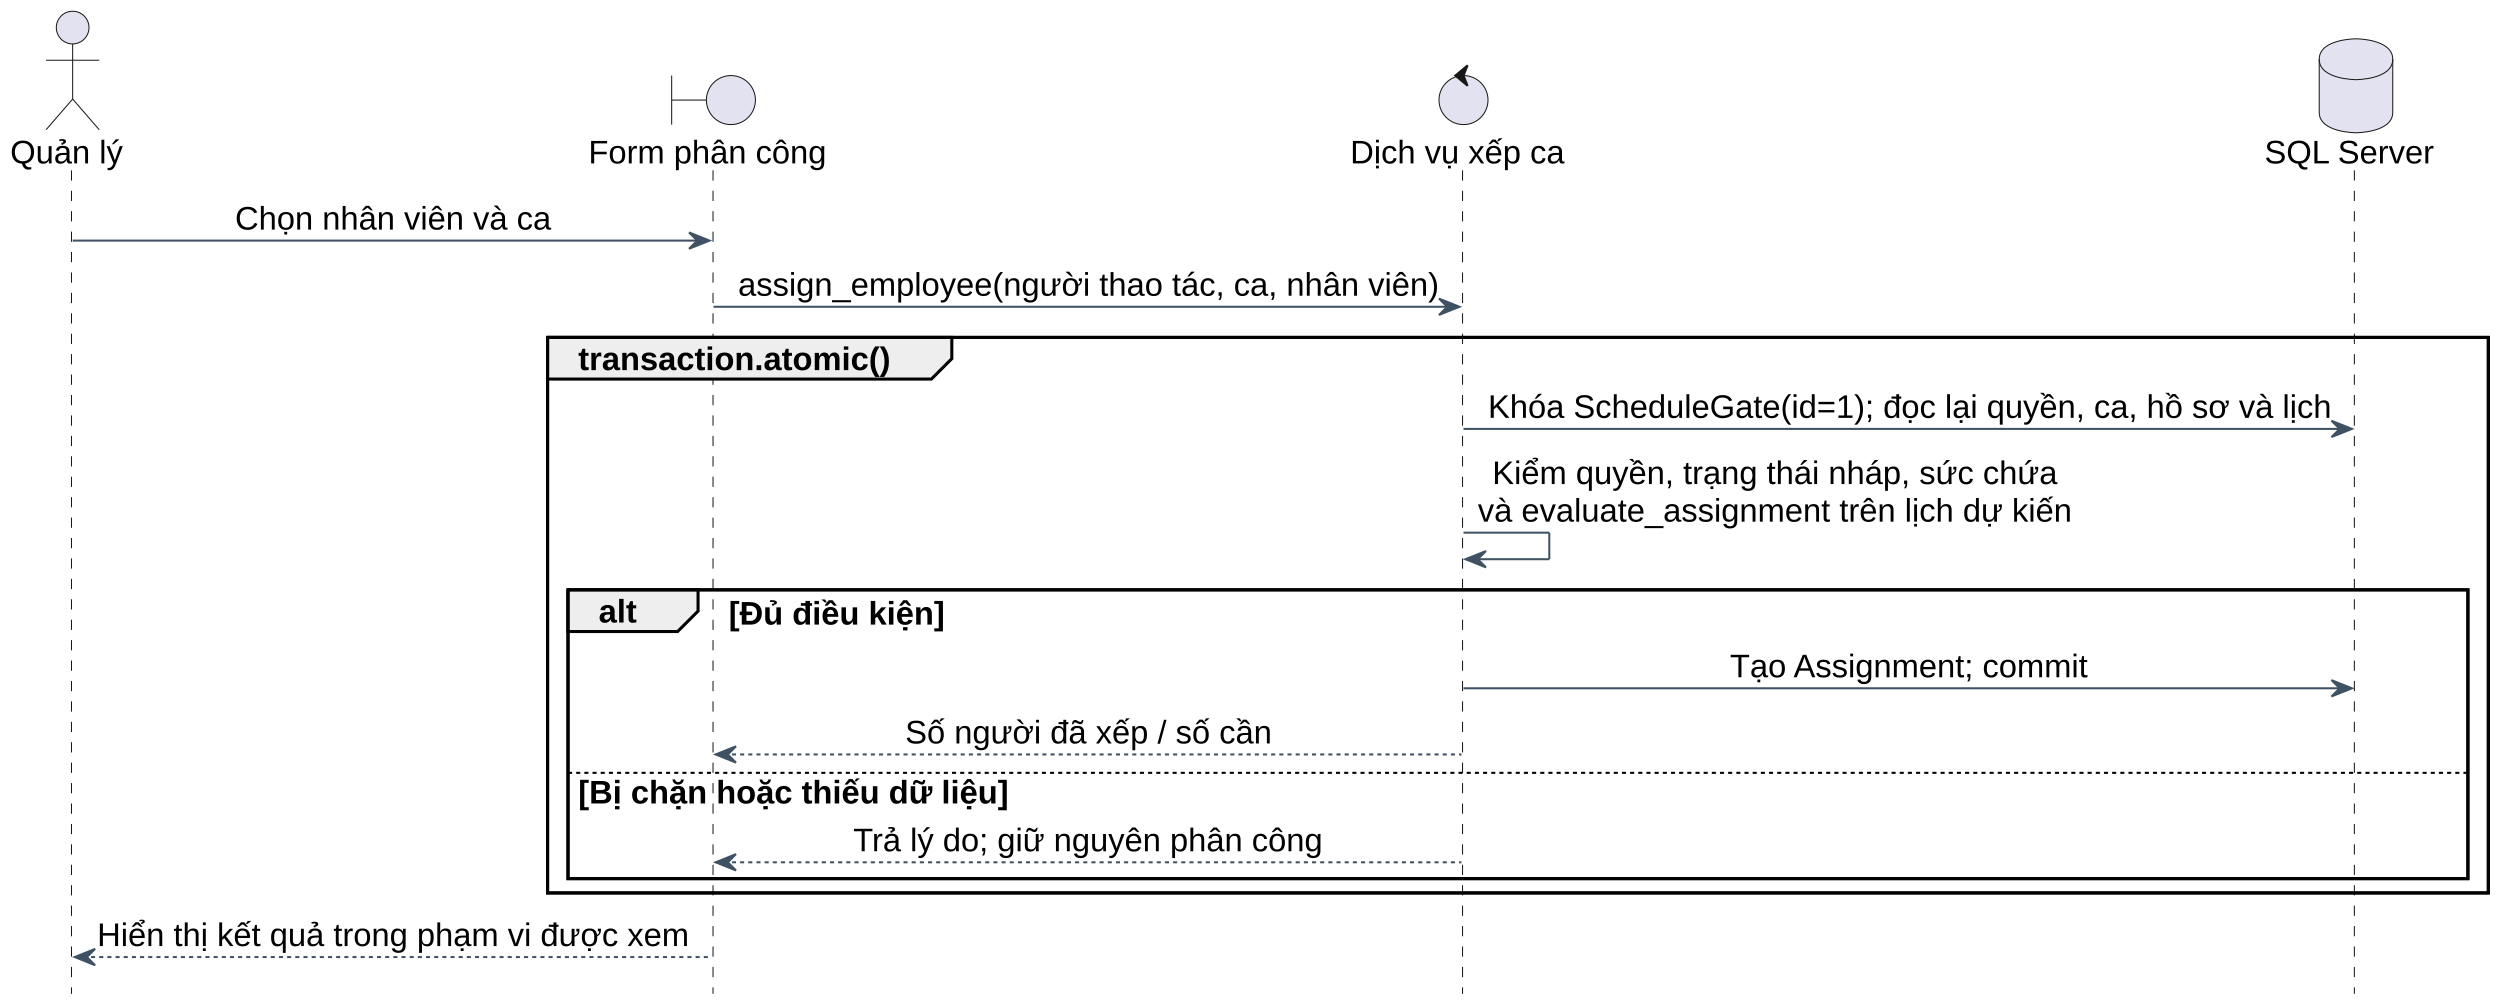
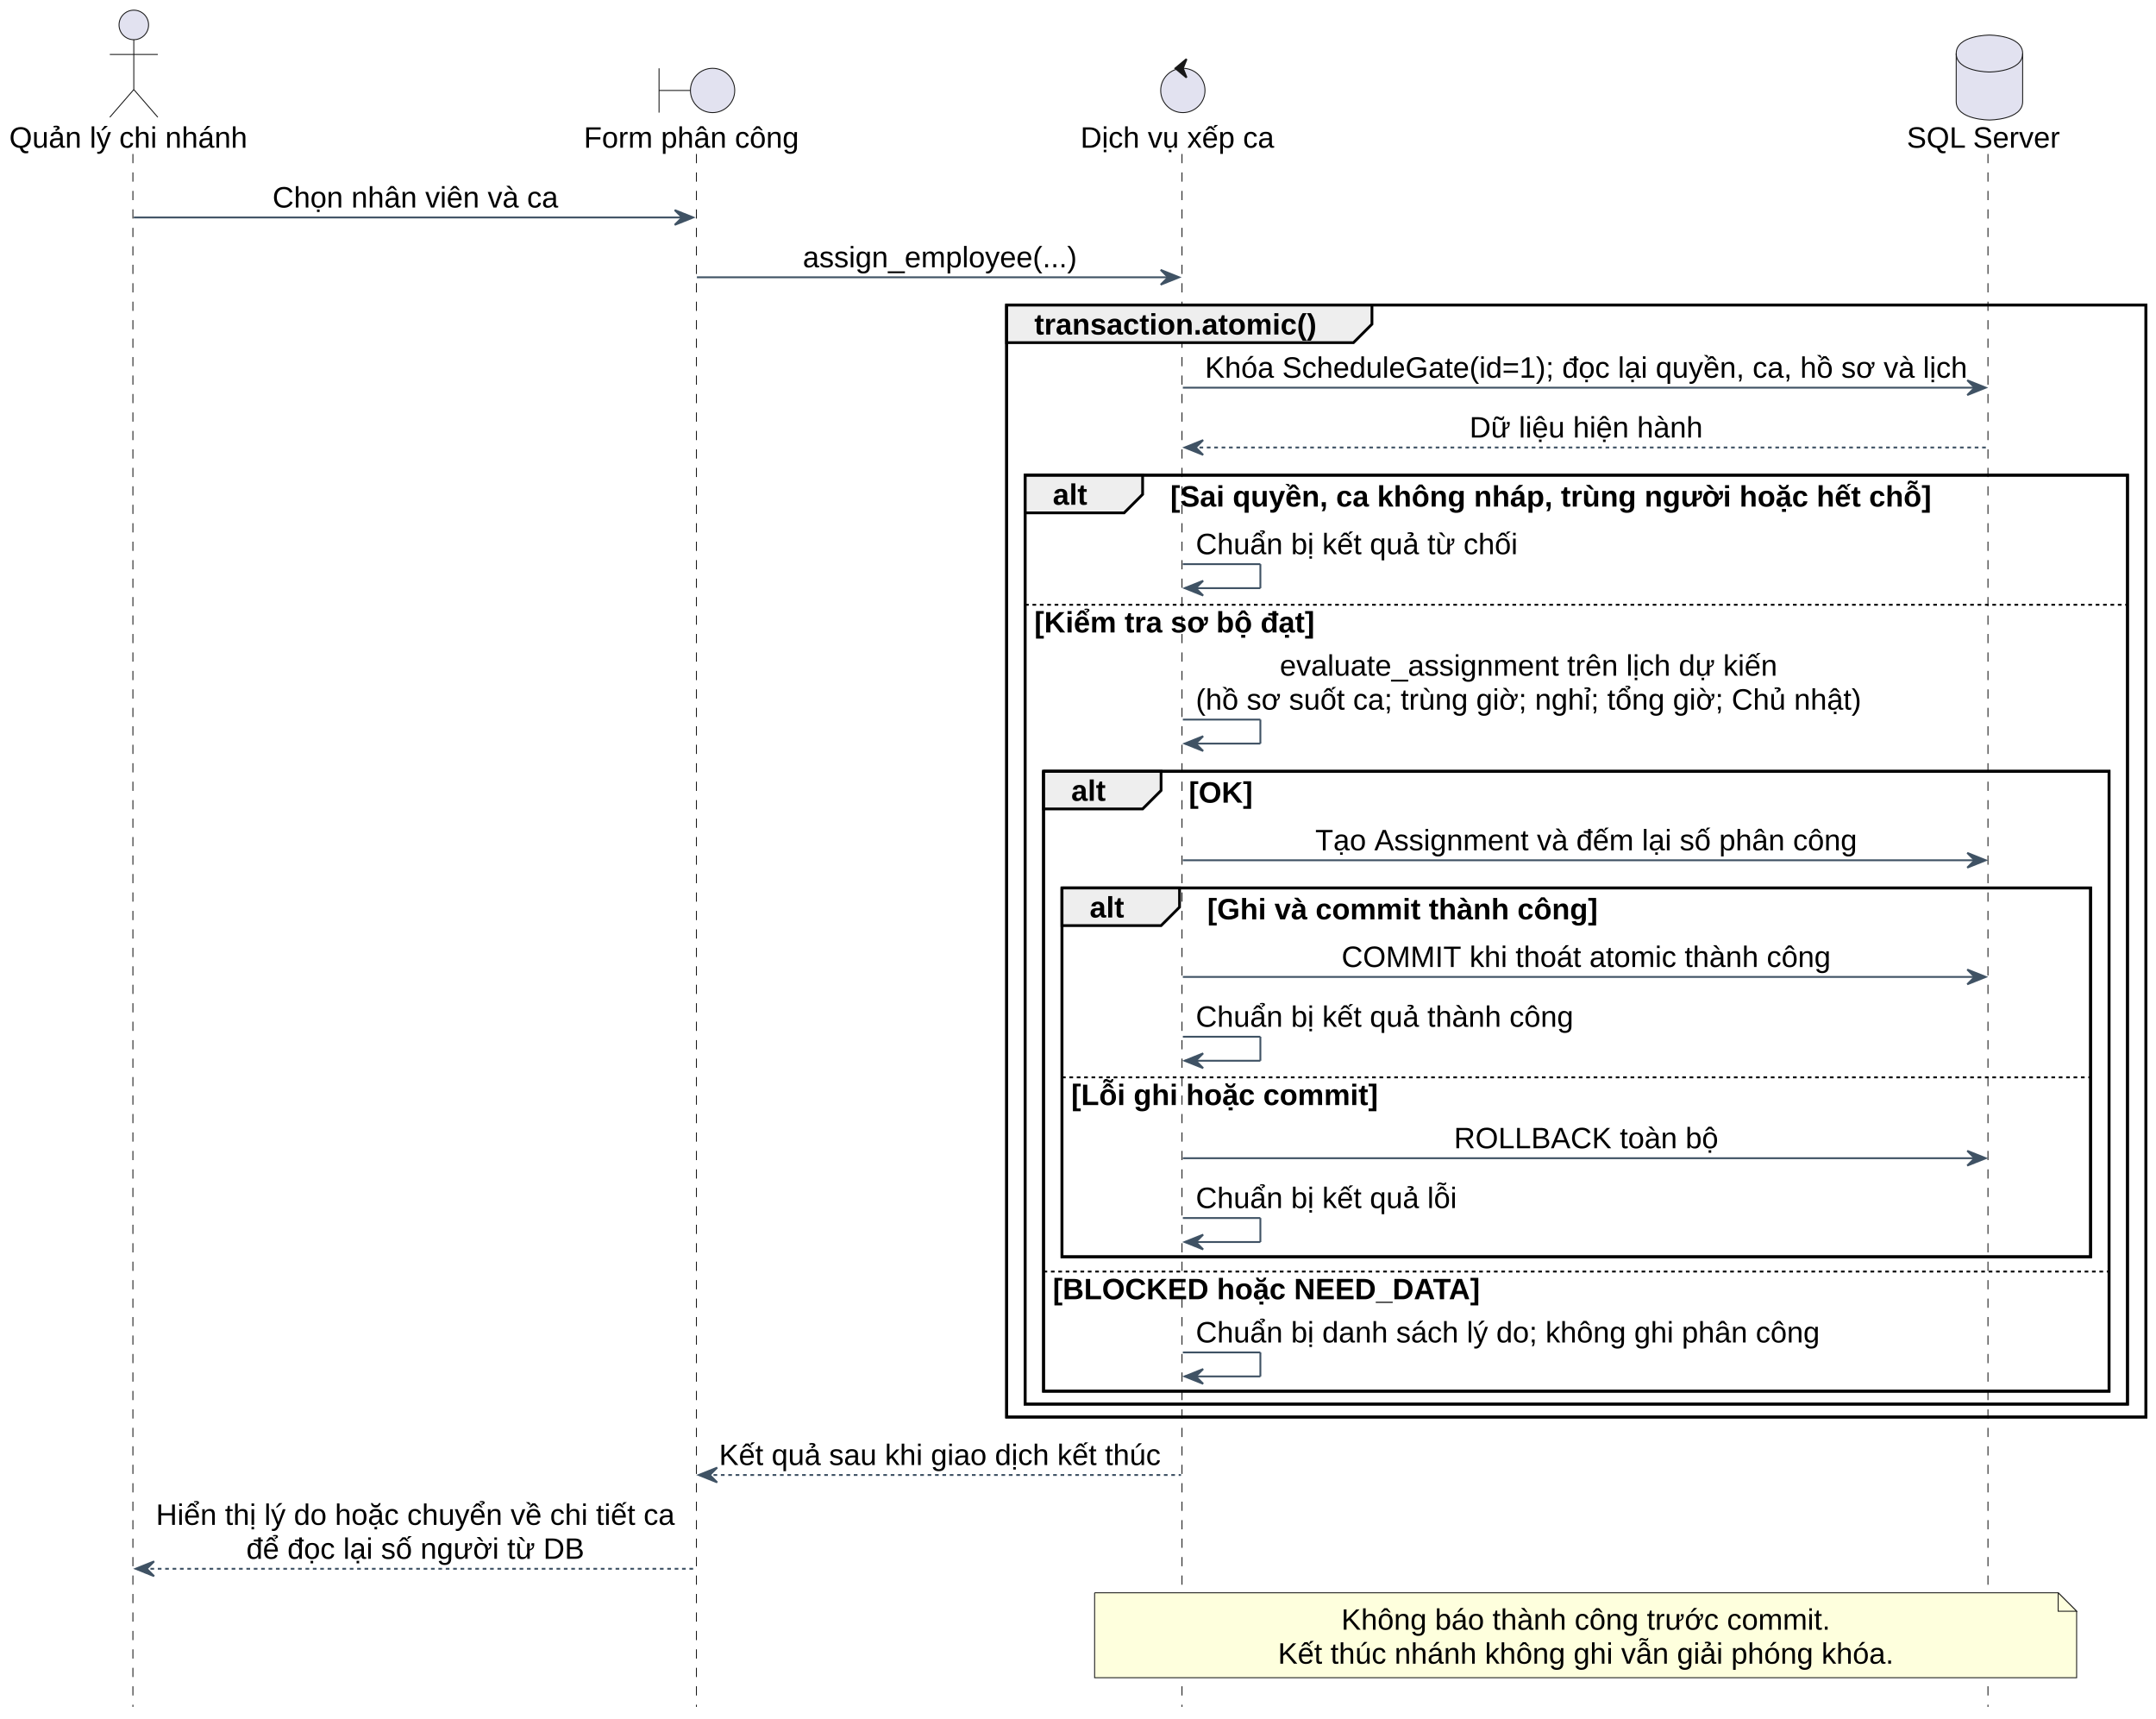
- <svg xmlns="http://www.w3.org/2000/svg" contentStyleType="text/css" data-diagram-type="SEQUENCE" height="493px" preserveAspectRatio="none" style="width:1224px;height:493px;background:#FFFFFF;" version="1.1" viewBox="0 0 1224 493" width="1224px" zoomAndPan="magnify">
+ <svg xmlns="http://www.w3.org/2000/svg" contentStyleType="text/css" data-diagram-type="SEQUENCE" height="931px" preserveAspectRatio="none" style="width:1168px;height:931px;background:#FFFFFF;" version="1.1" viewBox="0 0 1168 931" width="1168px" zoomAndPan="magnify">
  <defs />
  <g>
-     <rect fill="none" height="271.984" style="stroke:#000000;stroke-width:1.5;" width="950.188" x="268.098" y="165.195" />
-     <rect fill="none" height="141.391" style="stroke:#000000;stroke-width:1.5;" width="930.188" x="278.098" y="288.789" />
+     <rect fill="none" height="602.367" style="stroke:#000000;stroke-width:1.5;" width="617.223" x="545.332" y="165.195" />
+     <rect fill="none" height="503.172" style="stroke:#000000;stroke-width:1.5;" width="597.223" x="555.332" y="257.391" />
+     <rect fill="none" height="335.781" style="stroke:#000000;stroke-width:1.5;" width="577.223" x="565.332" y="417.781" />
+     <rect fill="none" height="199.789" style="stroke:#000000;stroke-width:1.5;" width="557.223" x="575.332" y="480.977" />
    <g>
-       <rect fill="#000000" fill-opacity="0" height="403.18" width="8" x="31.57" y="83.398" />
-       <line style="stroke:#181818;stroke-width:0.5;stroke-dasharray:5,5;" x1="35" x2="35" y1="83.398" y2="486.578" />
+       <rect fill="#000000" fill-opacity="0" height="841.156" width="8" x="68.488" y="83.398" />
+       <line style="stroke:#181818;stroke-width:0.5;stroke-dasharray:5,5;" x1="72" x2="72" y1="83.398" y2="924.555" />
    </g>
    <g>
-       <rect fill="#000000" fill-opacity="0" height="403.18" width="8" x="345.352" y="83.398" />
-       <line style="stroke:#181818;stroke-width:0.5;stroke-dasharray:5,5;" x1="349.098" x2="349.098" y1="83.398" y2="486.578" />
+       <rect fill="#000000" fill-opacity="0" height="841.156" width="8" x="373.535" y="83.398" />
+       <line style="stroke:#181818;stroke-width:0.5;stroke-dasharray:5,5;" x1="377.281" x2="377.281" y1="83.398" y2="924.555" />
    </g>
    <g>
-       <rect fill="#000000" fill-opacity="0" height="403.18" width="8" x="712.531" y="83.398" />
-       <line style="stroke:#181818;stroke-width:0.5;stroke-dasharray:5,5;" x1="716.062" x2="716.062" y1="83.398" y2="486.578" />
+       <rect fill="#000000" fill-opacity="0" height="841.156" width="8" x="636.801" y="83.398" />
+       <line style="stroke:#181818;stroke-width:0.5;stroke-dasharray:5,5;" x1="640.332" x2="640.332" y1="83.398" y2="924.555" />
    </g>
    <g>
-       <rect fill="#000000" fill-opacity="0" height="403.18" width="8" x="1149.492" y="83.398" />
-       <line style="stroke:#181818;stroke-width:0.5;stroke-dasharray:5,5;" x1="1152.699" x2="1152.699" y1="83.398" y2="486.578" />
+       <rect fill="#000000" fill-opacity="0" height="841.156" width="8" x="1073.762" y="83.398" />
+       <line style="stroke:#181818;stroke-width:0.5;stroke-dasharray:5,5;" x1="1076.969" x2="1076.969" y1="83.398" y2="924.555" />
    </g>
    <g class="participant participant-head" data-participant="QL">
-       <text fill="#000000" font-family="Arial" font-size="16" lengthAdjust="spacing" textLength="55.141" x="5" y="80.008">Quản lý</text>
-       <ellipse cx="35.57" cy="13.5" fill="#E2E2F0" rx="8" ry="8" style="stroke:#181818;stroke-width:0.5;" />
-       <path d="M35.57,21.5 L35.57,48.5 M22.57,29.5 L48.57,29.5 M35.57,48.5 L22.57,63.5 M35.57,48.5 L48.57,63.5" fill="none" style="stroke:#181818;stroke-width:0.5;" />
+       <text fill="#000000" font-family="Arial" font-size="16" lengthAdjust="spacing" textLength="128.977" x="5" y="80.008">Quản lý chi nhánh</text>
+       <ellipse cx="72.488" cy="13.5" fill="#E2E2F0" rx="8" ry="8" style="stroke:#181818;stroke-width:0.5;" />
+       <path d="M72.488,21.5 L72.488,48.5 M59.488,29.5 L85.488,29.5 M72.488,48.5 L59.488,63.5 M72.488,48.5 L85.488,63.5" fill="none" style="stroke:#181818;stroke-width:0.5;" />
    </g>
    <g class="participant participant-head" data-participant="UI">
-       <text fill="#000000" font-family="Arial" font-size="16" lengthAdjust="spacing" textLength="116.508" x="288.098" y="80.008">Form phân công</text>
-       <path d="M328.852,37 L328.852,61 M328.852,49 L345.852,49" fill="none" style="stroke:#181818;stroke-width:0.5;" />
-       <ellipse cx="357.852" cy="49" fill="#E2E2F0" rx="12" ry="12" style="stroke:#181818;stroke-width:0.5;" />
+       <text fill="#000000" font-family="Arial" font-size="16" lengthAdjust="spacing" textLength="116.508" x="316.281" y="80.008">Form phân công</text>
+       <path d="M357.035,37 L357.035,61 M357.035,49 L374.035,49" fill="none" style="stroke:#181818;stroke-width:0.5;" />
+       <ellipse cx="386.035" cy="49" fill="#E2E2F0" rx="12" ry="12" style="stroke:#181818;stroke-width:0.5;" />
    </g>
    <g class="participant participant-head" data-participant="S">
-       <text fill="#000000" font-family="Arial" font-size="16" lengthAdjust="spacing" textLength="104.938" x="661.062" y="80.008">Dịch vụ xếp ca</text>
-       <ellipse cx="716.531" cy="49" fill="#E2E2F0" rx="12" ry="12" style="stroke:#181818;stroke-width:0.5;" />
-       <polygon fill="#181818" points="712.531,37,718.531,32,716.531,37,718.531,42,712.531,37" style="stroke:#181818;stroke-width:1;" />
+       <text fill="#000000" font-family="Arial" font-size="16" lengthAdjust="spacing" textLength="104.938" x="585.332" y="80.008">Dịch vụ xếp ca</text>
+       <ellipse cx="640.801" cy="49" fill="#E2E2F0" rx="12" ry="12" style="stroke:#181818;stroke-width:0.5;" />
+       <polygon fill="#181818" points="636.801,37,642.801,32,640.801,37,642.801,42,636.801,37" style="stroke:#181818;stroke-width:1;" />
    </g>
    <g class="participant participant-head" data-participant="DB">
-       <text fill="#000000" font-family="Arial" font-size="16" lengthAdjust="spacing" textLength="83.586" x="1108.699" y="80.008">SQL Server</text>
-       <path d="M1135.492,29 C1135.492,19 1153.492,19 1153.492,19 C1153.492,19 1171.492,19 1171.492,29 L1171.492,55 C1171.492,65 1153.492,65 1153.492,65 C1153.492,65 1135.492,65 1135.492,55 L1135.492,29" fill="#E2E2F0" style="stroke:#181818;stroke-width:0.5;" />
-       <path d="M1135.492,29 C1135.492,39 1153.492,39 1153.492,39 C1153.492,39 1171.492,39 1171.492,29" fill="none" style="stroke:#181818;stroke-width:0.5;" />
+       <text fill="#000000" font-family="Arial" font-size="16" lengthAdjust="spacing" textLength="83.586" x="1032.969" y="80.008">SQL Server</text>
+       <path d="M1059.762,29 C1059.762,19 1077.762,19 1077.762,19 C1077.762,19 1095.762,19 1095.762,29 L1095.762,55 C1095.762,65 1077.762,65 1077.762,65 C1077.762,65 1059.762,65 1059.762,55 L1059.762,29" fill="#E2E2F0" style="stroke:#181818;stroke-width:0.5;" />
+       <path d="M1059.762,29 C1059.762,39 1077.762,39 1077.762,39 C1077.762,39 1095.762,39 1095.762,29" fill="none" style="stroke:#181818;stroke-width:0.5;" />
    </g>
    <g class="message" data-participant-1="QL" data-participant-2="UI">
-       <polygon fill="#3F5264" points="337.352,113.797,347.352,117.797,337.352,121.797,341.352,117.797" style="stroke:#3F5264;stroke-width:1;" />
-       <line style="stroke:#3F5264;stroke-width:1;" x1="35.57" x2="343.352" y1="117.797" y2="117.797" />
-       <text fill="#000000" font-family="Arial" font-size="16" lengthAdjust="spacing" textLength="154.773" x="115.074" y="112.406">Chọn nhân viên và ca</text>
+       <polygon fill="#3F5264" points="365.535,113.797,375.535,117.797,365.535,121.797,369.535,117.797" style="stroke:#3F5264;stroke-width:1;" />
+       <line style="stroke:#3F5264;stroke-width:1;" x1="72.488" x2="371.535" y1="117.797" y2="117.797" />
+       <text fill="#000000" font-family="Arial" font-size="16" lengthAdjust="spacing" textLength="38.25" x="147.625" y="112.406">Chọn</text>
+       <text fill="#000000" font-family="Arial" font-size="16" lengthAdjust="spacing" textLength="4.445" x="185.875" y="112.406"> </text>
+       <text fill="#000000" font-family="Arial" font-size="16" lengthAdjust="spacing" textLength="35.594" x="190.32" y="112.406">nhân</text>
+       <text fill="#000000" font-family="Arial" font-size="16" lengthAdjust="spacing" textLength="4.445" x="225.914" y="112.406"> </text>
+       <text fill="#000000" font-family="Arial" font-size="16" lengthAdjust="spacing" textLength="29.352" x="230.359" y="112.406">viên</text>
+       <text fill="#000000" font-family="Arial" font-size="16" lengthAdjust="spacing" textLength="4.445" x="259.711" y="112.406"> </text>
+       <text fill="#000000" font-family="Arial" font-size="16" lengthAdjust="spacing" textLength="16.898" x="264.156" y="112.406">và</text>
+       <text fill="#000000" font-family="Arial" font-size="16" lengthAdjust="spacing" textLength="4.445" x="281.055" y="112.406"> </text>
+       <text fill="#000000" font-family="Arial" font-size="16" lengthAdjust="spacing" textLength="16.898" x="285.5" y="112.406">ca</text>
    </g>
    <g class="message" data-participant-1="UI" data-participant-2="S">
-       <polygon fill="#3F5264" points="704.531,146.195,714.531,150.195,704.531,154.195,708.531,150.195" style="stroke:#3F5264;stroke-width:1;" />
-       <line style="stroke:#3F5264;stroke-width:1;" x1="349.352" x2="710.531" y1="150.195" y2="150.195" />
-       <text fill="#000000" font-family="Arial" font-size="16" lengthAdjust="spacing" textLength="343.18" x="361.352" y="144.805">assign_employee(người thao tác, ca, nhân viên)</text>
-     </g>
-     <path d="M268.098,165.195 L466.012,165.195 L466.012,175.594 L456.012,185.594 L268.098,185.594 L268.098,165.195" fill="#EEEEEE" style="stroke:#000000;stroke-width:1.5;" />
-     <rect fill="none" height="271.984" style="stroke:#000000;stroke-width:1.5;" width="950.188" x="268.098" y="165.195" />
-     <text fill="#000000" font-family="Arial" font-size="16" font-weight="bold" lengthAdjust="spacing" textLength="152.914" x="283.098" y="181.203">transaction.atomic()</text>
+       <polygon fill="#3F5264" points="628.801,146.195,638.801,150.195,628.801,154.195,632.801,150.195" style="stroke:#3F5264;stroke-width:1;" />
+       <line style="stroke:#3F5264;stroke-width:1;" x1="377.535" x2="634.801" y1="150.195" y2="150.195" />
+       <text fill="#000000" font-family="Arial" font-size="16" lengthAdjust="spacing" textLength="148.516" x="434.91" y="144.805">assign_employee(...)</text>
+     </g>
+     <path d="M545.332,165.195 L743.246,165.195 L743.246,175.594 L733.246,185.594 L545.332,185.594 L545.332,165.195" fill="#EEEEEE" style="stroke:#000000;stroke-width:1.5;" />
+     <rect fill="none" height="602.367" style="stroke:#000000;stroke-width:1.5;" width="617.223" x="545.332" y="165.195" />
+     <text fill="#000000" font-family="Arial" font-size="16" font-weight="bold" lengthAdjust="spacing" textLength="152.914" x="560.332" y="181.203">transaction.atomic()</text>
    <g class="message" data-participant-1="S" data-participant-2="DB">
-       <polygon fill="#3F5264" points="1141.492,205.992,1151.492,209.992,1141.492,213.992,1145.492,209.992" style="stroke:#3F5264;stroke-width:1;" />
-       <line style="stroke:#3F5264;stroke-width:1;" x1="716.531" x2="1147.492" y1="209.992" y2="209.992" />
-       <text fill="#000000" font-family="Arial" font-size="16" lengthAdjust="spacing" textLength="412.961" x="728.531" y="204.602">Khóa ScheduleGate(id=1); đọc lại quyền, ca, hồ sơ và lịch</text>
-     </g>
-     <g class="message" data-participant-1="S" data-participant-2="S">
-       <line style="stroke:#3F5264;stroke-width:1;" x1="716.531" x2="758.531" y1="260.789" y2="260.789" />
-       <line style="stroke:#3F5264;stroke-width:1;" x1="758.531" x2="758.531" y1="260.789" y2="273.789" />
-       <line style="stroke:#3F5264;stroke-width:1;" x1="717.531" x2="758.531" y1="273.789" y2="273.789" />
-       <polygon fill="#3F5264" points="727.531,269.789,717.531,273.789,727.531,277.789,723.531,273.789" style="stroke:#3F5264;stroke-width:1;" />
-       <text fill="#000000" font-family="Arial" font-size="16" lengthAdjust="spacing" textLength="276.688" x="730.625" y="237">Kiểm quyền, trạng thái nháp, sức chứa</text>
-       <text fill="#000000" font-family="Arial" font-size="16" lengthAdjust="spacing" textLength="290.875" x="723.531" y="255.398">và evaluate_assignment trên lịch dự kiến</text>
-     </g>
-     <path d="M278.098,288.789 L341.769,288.789 L341.769,299.188 L331.769,309.188 L278.098,309.188 L278.098,288.789" fill="#EEEEEE" style="stroke:#000000;stroke-width:1.5;" />
-     <rect fill="none" height="141.391" style="stroke:#000000;stroke-width:1.5;" width="930.188" x="278.098" y="288.789" />
-     <text fill="#000000" font-family="Arial" font-size="16" font-weight="bold" lengthAdjust="spacing" textLength="18.672" x="293.098" y="304.797">alt</text>
-     <text fill="#000000" font-family="Arial" font-size="16" font-weight="bold" lengthAdjust="spacing" textLength="105.781" x="356.769" y="305.797">[Đủ điều kiện]</text>
+       <polygon fill="#3F5264" points="1065.762,205.992,1075.762,209.992,1065.762,213.992,1069.762,209.992" style="stroke:#3F5264;stroke-width:1;" />
+       <line style="stroke:#3F5264;stroke-width:1;" x1="640.801" x2="1071.762" y1="209.992" y2="209.992" />
+       <text fill="#000000" font-family="Arial" font-size="16" lengthAdjust="spacing" textLength="37.367" x="652.801" y="204.602">Khóa</text>
+       <text fill="#000000" font-family="Arial" font-size="16" lengthAdjust="spacing" textLength="4.445" x="690.168" y="204.602"> </text>
+       <text fill="#000000" font-family="Arial" font-size="16" lengthAdjust="spacing" textLength="147.203" x="694.613" y="204.602">ScheduleGate(id=1);</text>
+       <text fill="#000000" font-family="Arial" font-size="16" lengthAdjust="spacing" textLength="4.445" x="841.816" y="204.602"> </text>
+       <text fill="#000000" font-family="Arial" font-size="16" lengthAdjust="spacing" textLength="25.797" x="846.262" y="204.602">đọc</text>
+       <text fill="#000000" font-family="Arial" font-size="16" lengthAdjust="spacing" textLength="4.445" x="872.059" y="204.602"> </text>
+       <text fill="#000000" font-family="Arial" font-size="16" lengthAdjust="spacing" textLength="16.008" x="876.504" y="204.602">lại</text>
+       <text fill="#000000" font-family="Arial" font-size="16" lengthAdjust="spacing" textLength="4.445" x="892.512" y="204.602"> </text>
+       <text fill="#000000" font-family="Arial" font-size="16" lengthAdjust="spacing" textLength="48.039" x="896.957" y="204.602">quyền,</text>
+       <text fill="#000000" font-family="Arial" font-size="16" lengthAdjust="spacing" textLength="4.445" x="944.996" y="204.602"> </text>
+       <text fill="#000000" font-family="Arial" font-size="16" lengthAdjust="spacing" textLength="21.344" x="949.441" y="204.602">ca,</text>
+       <text fill="#000000" font-family="Arial" font-size="16" lengthAdjust="spacing" textLength="4.445" x="970.785" y="204.602"> </text>
+       <text fill="#000000" font-family="Arial" font-size="16" lengthAdjust="spacing" textLength="17.797" x="975.231" y="204.602">hồ</text>
+       <text fill="#000000" font-family="Arial" font-size="16" lengthAdjust="spacing" textLength="4.445" x="993.027" y="204.602"> </text>
+       <text fill="#000000" font-family="Arial" font-size="16" lengthAdjust="spacing" textLength="18.492" x="997.473" y="204.602">sơ</text>
+       <text fill="#000000" font-family="Arial" font-size="16" lengthAdjust="spacing" textLength="4.445" x="1015.965" y="204.602"> </text>
+       <text fill="#000000" font-family="Arial" font-size="16" lengthAdjust="spacing" textLength="16.898" x="1020.41" y="204.602">và</text>
+       <text fill="#000000" font-family="Arial" font-size="16" lengthAdjust="spacing" textLength="4.445" x="1037.309" y="204.602"> </text>
+       <text fill="#000000" font-family="Arial" font-size="16" lengthAdjust="spacing" textLength="24.008" x="1041.754" y="204.602">lịch</text>
+     </g>
+     <g class="message" data-participant-1="DB" data-participant-2="S">
+       <polygon fill="#3F5264" points="651.801,238.391,641.801,242.391,651.801,246.391,647.801,242.391" style="stroke:#3F5264;stroke-width:1;" />
+       <line style="stroke:#3F5264;stroke-width:1;stroke-dasharray:2,2;" x1="645.801" x2="1076.762" y1="242.391" y2="242.391" />
+       <text fill="#000000" font-family="Arial" font-size="16" lengthAdjust="spacing" textLength="22.266" x="796.106" y="237">Dữ</text>
+       <text fill="#000000" font-family="Arial" font-size="16" lengthAdjust="spacing" textLength="4.445" x="818.371" y="237"> </text>
+       <text fill="#000000" font-family="Arial" font-size="16" lengthAdjust="spacing" textLength="24.906" x="822.816" y="237">liệu</text>
+       <text fill="#000000" font-family="Arial" font-size="16" lengthAdjust="spacing" textLength="4.445" x="847.723" y="237"> </text>
+       <text fill="#000000" font-family="Arial" font-size="16" lengthAdjust="spacing" textLength="30.25" x="852.168" y="237">hiện</text>
+       <text fill="#000000" font-family="Arial" font-size="16" lengthAdjust="spacing" textLength="4.445" x="882.418" y="237"> </text>
+       <text fill="#000000" font-family="Arial" font-size="16" lengthAdjust="spacing" textLength="35.594" x="886.863" y="237">hành</text>
+     </g>
+     <path d="M555.332,257.391 L619.004,257.391 L619.004,267.789 L609.004,277.789 L555.332,277.789 L555.332,257.391" fill="#EEEEEE" style="stroke:#000000;stroke-width:1.5;" />
+     <rect fill="none" height="503.172" style="stroke:#000000;stroke-width:1.5;" width="597.223" x="555.332" y="257.391" />
+     <text fill="#000000" font-family="Arial" font-size="16" font-weight="bold" lengthAdjust="spacing" textLength="18.672" x="570.332" y="273.398">alt</text>
+     <text fill="#000000" font-family="Arial" font-size="16" font-weight="bold" lengthAdjust="spacing" textLength="412.312" x="634.004" y="274.398">[Sai quyền, ca không nháp, trùng người hoặc hết chỗ]</text>
+     <g class="message" data-participant-1="S" data-participant-2="S">
+       <line style="stroke:#3F5264;stroke-width:1;" x1="640.801" x2="682.801" y1="305.586" y2="305.586" />
+       <line style="stroke:#3F5264;stroke-width:1;" x1="682.801" x2="682.801" y1="305.586" y2="318.586" />
+       <line style="stroke:#3F5264;stroke-width:1;" x1="641.801" x2="682.801" y1="318.586" y2="318.586" />
+       <polygon fill="#3F5264" points="651.801,314.586,641.801,318.586,651.801,322.586,647.801,318.586" style="stroke:#3F5264;stroke-width:1;" />
+       <text fill="#000000" font-family="Arial" font-size="16" lengthAdjust="spacing" textLength="47.148" x="647.801" y="300.195">Chuẩn</text>
+       <text fill="#000000" font-family="Arial" font-size="16" lengthAdjust="spacing" textLength="4.445" x="694.949" y="300.195"> </text>
+       <text fill="#000000" font-family="Arial" font-size="16" lengthAdjust="spacing" textLength="12.453" x="699.394" y="300.195">bị</text>
+       <text fill="#000000" font-family="Arial" font-size="16" lengthAdjust="spacing" textLength="4.445" x="711.848" y="300.195"> </text>
+       <text fill="#000000" font-family="Arial" font-size="16" lengthAdjust="spacing" textLength="21.344" x="716.293" y="300.195">kết</text>
+       <text fill="#000000" font-family="Arial" font-size="16" lengthAdjust="spacing" textLength="4.445" x="737.637" y="300.195"> </text>
+       <text fill="#000000" font-family="Arial" font-size="16" lengthAdjust="spacing" textLength="26.695" x="742.082" y="300.195">quả</text>
+       <text fill="#000000" font-family="Arial" font-size="16" lengthAdjust="spacing" textLength="4.445" x="768.777" y="300.195"> </text>
+       <text fill="#000000" font-family="Arial" font-size="16" lengthAdjust="spacing" textLength="15.156" x="773.223" y="300.195">từ</text>
+       <text fill="#000000" font-family="Arial" font-size="16" lengthAdjust="spacing" textLength="4.445" x="788.379" y="300.195"> </text>
+       <text fill="#000000" font-family="Arial" font-size="16" lengthAdjust="spacing" textLength="29.352" x="792.824" y="300.195">chối</text>
+     </g>
+     <line style="stroke:#000000;stroke-width:1;stroke-dasharray:2,2;" x1="555.332" x2="1152.555" y1="327.586" y2="327.586" />
+     <text fill="#000000" font-family="Arial" font-size="16" font-weight="bold" lengthAdjust="spacing" textLength="151.836" x="560.332" y="342.594">[Kiểm tra sơ bộ đạt]</text>
+     <g class="message" data-participant-1="S" data-participant-2="S">
+       <line style="stroke:#3F5264;stroke-width:1;" x1="640.801" x2="682.801" y1="389.781" y2="389.781" />
+       <line style="stroke:#3F5264;stroke-width:1;" x1="682.801" x2="682.801" y1="389.781" y2="402.781" />
+       <line style="stroke:#3F5264;stroke-width:1;" x1="641.801" x2="682.801" y1="402.781" y2="402.781" />
+       <polygon fill="#3F5264" points="651.801,398.781,641.801,402.781,651.801,406.781,647.801,402.781" style="stroke:#3F5264;stroke-width:1;" />
+       <text fill="#000000" font-family="Arial" font-size="16" lengthAdjust="spacing" textLength="151.211" x="693.316" y="365.992">evaluate_assignment</text>
+       <text fill="#000000" font-family="Arial" font-size="16" lengthAdjust="spacing" textLength="4.445" x="844.527" y="365.992"> </text>
+       <text fill="#000000" font-family="Arial" font-size="16" lengthAdjust="spacing" textLength="27.57" x="848.973" y="365.992">trên</text>
+       <text fill="#000000" font-family="Arial" font-size="16" lengthAdjust="spacing" textLength="4.445" x="876.543" y="365.992"> </text>
+       <text fill="#000000" font-family="Arial" font-size="16" lengthAdjust="spacing" textLength="24.008" x="880.988" y="365.992">lịch</text>
+       <text fill="#000000" font-family="Arial" font-size="16" lengthAdjust="spacing" textLength="4.445" x="904.996" y="365.992"> </text>
+       <text fill="#000000" font-family="Arial" font-size="16" lengthAdjust="spacing" textLength="19.609" x="909.441" y="365.992">dự</text>
+       <text fill="#000000" font-family="Arial" font-size="16" lengthAdjust="spacing" textLength="4.445" x="929.051" y="365.992"> </text>
+       <text fill="#000000" font-family="Arial" font-size="16" lengthAdjust="spacing" textLength="29.352" x="933.496" y="365.992">kiến</text>
+       <text fill="#000000" font-family="Arial" font-size="16" lengthAdjust="spacing" textLength="23.125" x="647.801" y="384.391">(hồ</text>
+       <text fill="#000000" font-family="Arial" font-size="16" lengthAdjust="spacing" textLength="4.445" x="670.926" y="384.391"> </text>
+       <text fill="#000000" font-family="Arial" font-size="16" lengthAdjust="spacing" textLength="18.492" x="675.371" y="384.391">sơ</text>
+       <text fill="#000000" font-family="Arial" font-size="16" lengthAdjust="spacing" textLength="4.445" x="693.863" y="384.391"> </text>
+       <text fill="#000000" font-family="Arial" font-size="16" lengthAdjust="spacing" textLength="30.242" x="698.309" y="384.391">suốt</text>
+       <text fill="#000000" font-family="Arial" font-size="16" lengthAdjust="spacing" textLength="4.445" x="728.551" y="384.391"> </text>
+       <text fill="#000000" font-family="Arial" font-size="16" lengthAdjust="spacing" textLength="21.344" x="732.996" y="384.391">ca;</text>
+       <text fill="#000000" font-family="Arial" font-size="16" lengthAdjust="spacing" textLength="4.445" x="754.34" y="384.391"> </text>
+       <text fill="#000000" font-family="Arial" font-size="16" lengthAdjust="spacing" textLength="36.469" x="758.785" y="384.391">trùng</text>
+       <text fill="#000000" font-family="Arial" font-size="16" lengthAdjust="spacing" textLength="4.445" x="795.254" y="384.391"> </text>
+       <text fill="#000000" font-family="Arial" font-size="16" lengthAdjust="spacing" textLength="27.391" x="799.699" y="384.391">giờ;</text>
+       <text fill="#000000" font-family="Arial" font-size="16" lengthAdjust="spacing" textLength="4.445" x="827.09" y="384.391"> </text>
+       <text fill="#000000" font-family="Arial" font-size="16" lengthAdjust="spacing" textLength="34.695" x="831.535" y="384.391">nghỉ;</text>
+       <text fill="#000000" font-family="Arial" font-size="16" lengthAdjust="spacing" textLength="4.445" x="866.231" y="384.391"> </text>
+       <text fill="#000000" font-family="Arial" font-size="16" lengthAdjust="spacing" textLength="31.141" x="870.676" y="384.391">tổng</text>
+       <text fill="#000000" font-family="Arial" font-size="16" lengthAdjust="spacing" textLength="4.445" x="901.816" y="384.391"> </text>
+       <text fill="#000000" font-family="Arial" font-size="16" lengthAdjust="spacing" textLength="27.391" x="906.262" y="384.391">giờ;</text>
+       <text fill="#000000" font-family="Arial" font-size="16" lengthAdjust="spacing" textLength="4.445" x="933.652" y="384.391"> </text>
+       <text fill="#000000" font-family="Arial" font-size="16" lengthAdjust="spacing" textLength="29.352" x="938.098" y="384.391">Chủ</text>
+       <text fill="#000000" font-family="Arial" font-size="16" lengthAdjust="spacing" textLength="4.445" x="967.449" y="384.391"> </text>
+       <text fill="#000000" font-family="Arial" font-size="16" lengthAdjust="spacing" textLength="36.469" x="971.894" y="384.391">nhật)</text>
+     </g>
+     <path d="M565.332,417.781 L629.004,417.781 L629.004,428.18 L619.004,438.18 L565.332,438.18 L565.332,417.781" fill="#EEEEEE" style="stroke:#000000;stroke-width:1.5;" />
+     <rect fill="none" height="335.781" style="stroke:#000000;stroke-width:1.5;" width="577.223" x="565.332" y="417.781" />
+     <text fill="#000000" font-family="Arial" font-size="16" font-weight="bold" lengthAdjust="spacing" textLength="18.672" x="580.332" y="433.789">alt</text>
+     <text fill="#000000" font-family="Arial" font-size="16" font-weight="bold" lengthAdjust="spacing" textLength="34.656" x="644.004" y="434.789">[OK]</text>
    <g class="message" data-participant-1="S" data-participant-2="DB">
-       <polygon fill="#3F5264" points="1141.492,332.984,1151.492,336.984,1141.492,340.984,1145.492,336.984" style="stroke:#3F5264;stroke-width:1;" />
-       <line style="stroke:#3F5264;stroke-width:1;" x1="716.531" x2="1147.492" y1="336.984" y2="336.984" />
-       <text fill="#000000" font-family="Arial" font-size="16" lengthAdjust="spacing" textLength="176.055" x="846.984" y="331.594">Tạo Assignment; commit</text>
+       <polygon fill="#3F5264" points="1065.762,461.977,1075.762,465.977,1065.762,469.977,1069.762,465.977" style="stroke:#3F5264;stroke-width:1;" />
+       <line style="stroke:#3F5264;stroke-width:1;" x1="640.801" x2="1071.762" y1="465.977" y2="465.977" />
+       <text fill="#000000" font-family="Arial" font-size="16" lengthAdjust="spacing" textLength="27.57" x="712.531" y="460.586">Tạo</text>
+       <text fill="#000000" font-family="Arial" font-size="16" lengthAdjust="spacing" textLength="4.445" x="740.102" y="460.586"> </text>
+       <text fill="#000000" font-family="Arial" font-size="16" lengthAdjust="spacing" textLength="83.594" x="744.547" y="460.586">Assignment</text>
+       <text fill="#000000" font-family="Arial" font-size="16" lengthAdjust="spacing" textLength="4.445" x="828.141" y="460.586"> </text>
+       <text fill="#000000" font-family="Arial" font-size="16" lengthAdjust="spacing" textLength="16.898" x="832.586" y="460.586">và</text>
+       <text fill="#000000" font-family="Arial" font-size="16" lengthAdjust="spacing" textLength="4.445" x="849.484" y="460.586"> </text>
+       <text fill="#000000" font-family="Arial" font-size="16" lengthAdjust="spacing" textLength="31.125" x="853.93" y="460.586">đếm</text>
+       <text fill="#000000" font-family="Arial" font-size="16" lengthAdjust="spacing" textLength="4.445" x="885.055" y="460.586"> </text>
+       <text fill="#000000" font-family="Arial" font-size="16" lengthAdjust="spacing" textLength="16.008" x="889.5" y="460.586">lại</text>
+       <text fill="#000000" font-family="Arial" font-size="16" lengthAdjust="spacing" textLength="4.445" x="905.508" y="460.586"> </text>
+       <text fill="#000000" font-family="Arial" font-size="16" lengthAdjust="spacing" textLength="16.898" x="909.953" y="460.586">số</text>
+       <text fill="#000000" font-family="Arial" font-size="16" lengthAdjust="spacing" textLength="4.445" x="926.852" y="460.586"> </text>
+       <text fill="#000000" font-family="Arial" font-size="16" lengthAdjust="spacing" textLength="35.594" x="931.297" y="460.586">phân</text>
+       <text fill="#000000" font-family="Arial" font-size="16" lengthAdjust="spacing" textLength="4.445" x="966.891" y="460.586"> </text>
+       <text fill="#000000" font-family="Arial" font-size="16" lengthAdjust="spacing" textLength="34.695" x="971.336" y="460.586">công</text>
+     </g>
+     <path d="M575.332,480.977 L639.004,480.977 L639.004,491.375 L629.004,501.375 L575.332,501.375 L575.332,480.977" fill="#EEEEEE" style="stroke:#000000;stroke-width:1.5;" />
+     <rect fill="none" height="199.789" style="stroke:#000000;stroke-width:1.5;" width="557.223" x="575.332" y="480.977" />
+     <text fill="#000000" font-family="Arial" font-size="16" font-weight="bold" lengthAdjust="spacing" textLength="18.672" x="590.332" y="496.984">alt</text>
+     <text fill="#000000" font-family="Arial" font-size="16" font-weight="bold" lengthAdjust="spacing" textLength="211.562" x="654.004" y="497.984">[Ghi và commit thành công]</text>
+     <g class="message" data-participant-1="S" data-participant-2="DB">
+       <polygon fill="#3F5264" points="1065.762,525.172,1075.762,529.172,1065.762,533.172,1069.762,529.172" style="stroke:#3F5264;stroke-width:1;" />
+       <line style="stroke:#3F5264;stroke-width:1;" x1="640.801" x2="1071.762" y1="529.172" y2="529.172" />
+       <text fill="#000000" font-family="Arial" font-size="16" lengthAdjust="spacing" textLength="64.875" x="726.781" y="523.781">COMMIT</text>
+       <text fill="#000000" font-family="Arial" font-size="16" lengthAdjust="spacing" textLength="4.445" x="791.656" y="523.781"> </text>
+       <text fill="#000000" font-family="Arial" font-size="16" lengthAdjust="spacing" textLength="20.453" x="796.102" y="523.781">khi</text>
+       <text fill="#000000" font-family="Arial" font-size="16" lengthAdjust="spacing" textLength="4.445" x="816.555" y="523.781"> </text>
+       <text fill="#000000" font-family="Arial" font-size="16" lengthAdjust="spacing" textLength="35.586" x="821" y="523.781">thoát</text>
+       <text fill="#000000" font-family="Arial" font-size="16" lengthAdjust="spacing" textLength="4.445" x="856.586" y="523.781"> </text>
+       <text fill="#000000" font-family="Arial" font-size="16" lengthAdjust="spacing" textLength="47.125" x="861.031" y="523.781">atomic</text>
+       <text fill="#000000" font-family="Arial" font-size="16" lengthAdjust="spacing" textLength="4.445" x="908.156" y="523.781"> </text>
+       <text fill="#000000" font-family="Arial" font-size="16" lengthAdjust="spacing" textLength="40.039" x="912.602" y="523.781">thành</text>
+       <text fill="#000000" font-family="Arial" font-size="16" lengthAdjust="spacing" textLength="4.445" x="952.641" y="523.781"> </text>
+       <text fill="#000000" font-family="Arial" font-size="16" lengthAdjust="spacing" textLength="34.695" x="957.086" y="523.781">công</text>
+     </g>
+     <g class="message" data-participant-1="S" data-participant-2="S">
+       <line style="stroke:#3F5264;stroke-width:1;" x1="640.801" x2="682.801" y1="561.57" y2="561.57" />
+       <line style="stroke:#3F5264;stroke-width:1;" x1="682.801" x2="682.801" y1="561.57" y2="574.57" />
+       <line style="stroke:#3F5264;stroke-width:1;" x1="641.801" x2="682.801" y1="574.57" y2="574.57" />
+       <polygon fill="#3F5264" points="651.801,570.57,641.801,574.57,651.801,578.57,647.801,574.57" style="stroke:#3F5264;stroke-width:1;" />
+       <text fill="#000000" font-family="Arial" font-size="16" lengthAdjust="spacing" textLength="47.148" x="647.801" y="556.18">Chuẩn</text>
+       <text fill="#000000" font-family="Arial" font-size="16" lengthAdjust="spacing" textLength="4.445" x="694.949" y="556.18"> </text>
+       <text fill="#000000" font-family="Arial" font-size="16" lengthAdjust="spacing" textLength="12.453" x="699.394" y="556.18">bị</text>
+       <text fill="#000000" font-family="Arial" font-size="16" lengthAdjust="spacing" textLength="4.445" x="711.848" y="556.18"> </text>
+       <text fill="#000000" font-family="Arial" font-size="16" lengthAdjust="spacing" textLength="21.344" x="716.293" y="556.18">kết</text>
+       <text fill="#000000" font-family="Arial" font-size="16" lengthAdjust="spacing" textLength="4.445" x="737.637" y="556.18"> </text>
+       <text fill="#000000" font-family="Arial" font-size="16" lengthAdjust="spacing" textLength="26.695" x="742.082" y="556.18">quả</text>
+       <text fill="#000000" font-family="Arial" font-size="16" lengthAdjust="spacing" textLength="4.445" x="768.777" y="556.18"> </text>
+       <text fill="#000000" font-family="Arial" font-size="16" lengthAdjust="spacing" textLength="40.039" x="773.223" y="556.18">thành</text>
+       <text fill="#000000" font-family="Arial" font-size="16" lengthAdjust="spacing" textLength="4.445" x="813.262" y="556.18"> </text>
+       <text fill="#000000" font-family="Arial" font-size="16" lengthAdjust="spacing" textLength="34.695" x="817.707" y="556.18">công</text>
+     </g>
+     <line style="stroke:#000000;stroke-width:1;stroke-dasharray:2,2;" x1="575.332" x2="1132.555" y1="583.57" y2="583.57" />
+     <text fill="#000000" font-family="Arial" font-size="16" font-weight="bold" lengthAdjust="spacing" textLength="166.219" x="580.332" y="598.578">[Lỗi ghi hoặc commit]</text>
+     <g class="message" data-participant-1="S" data-participant-2="DB">
+       <polygon fill="#3F5264" points="1065.762,623.367,1075.762,627.367,1065.762,631.367,1069.762,627.367" style="stroke:#3F5264;stroke-width:1;" />
+       <line style="stroke:#3F5264;stroke-width:1;" x1="640.801" x2="1071.762" y1="627.367" y2="627.367" />
+       <text fill="#000000" font-family="Arial" font-size="16" lengthAdjust="spacing" textLength="85.367" x="787.684" y="621.977">ROLLBACK</text>
+       <text fill="#000000" font-family="Arial" font-size="16" lengthAdjust="spacing" textLength="4.445" x="873.051" y="621.977"> </text>
+       <text fill="#000000" font-family="Arial" font-size="16" lengthAdjust="spacing" textLength="31.141" x="877.496" y="621.977">toàn</text>
+       <text fill="#000000" font-family="Arial" font-size="16" lengthAdjust="spacing" textLength="4.445" x="908.637" y="621.977"> </text>
+       <text fill="#000000" font-family="Arial" font-size="16" lengthAdjust="spacing" textLength="17.797" x="913.082" y="621.977">bộ</text>
+     </g>
+     <g class="message" data-participant-1="S" data-participant-2="S">
+       <line style="stroke:#3F5264;stroke-width:1;" x1="640.801" x2="682.801" y1="659.766" y2="659.766" />
+       <line style="stroke:#3F5264;stroke-width:1;" x1="682.801" x2="682.801" y1="659.766" y2="672.766" />
+       <line style="stroke:#3F5264;stroke-width:1;" x1="641.801" x2="682.801" y1="672.766" y2="672.766" />
+       <polygon fill="#3F5264" points="651.801,668.766,641.801,672.766,651.801,676.766,647.801,672.766" style="stroke:#3F5264;stroke-width:1;" />
+       <text fill="#000000" font-family="Arial" font-size="16" lengthAdjust="spacing" textLength="47.148" x="647.801" y="654.375">Chuẩn</text>
+       <text fill="#000000" font-family="Arial" font-size="16" lengthAdjust="spacing" textLength="4.445" x="694.949" y="654.375"> </text>
+       <text fill="#000000" font-family="Arial" font-size="16" lengthAdjust="spacing" textLength="12.453" x="699.394" y="654.375">bị</text>
+       <text fill="#000000" font-family="Arial" font-size="16" lengthAdjust="spacing" textLength="4.445" x="711.848" y="654.375"> </text>
+       <text fill="#000000" font-family="Arial" font-size="16" lengthAdjust="spacing" textLength="21.344" x="716.293" y="654.375">kết</text>
+       <text fill="#000000" font-family="Arial" font-size="16" lengthAdjust="spacing" textLength="4.445" x="737.637" y="654.375"> </text>
+       <text fill="#000000" font-family="Arial" font-size="16" lengthAdjust="spacing" textLength="26.695" x="742.082" y="654.375">quả</text>
+       <text fill="#000000" font-family="Arial" font-size="16" lengthAdjust="spacing" textLength="4.445" x="768.777" y="654.375"> </text>
+       <text fill="#000000" font-family="Arial" font-size="16" lengthAdjust="spacing" textLength="16.008" x="773.223" y="654.375">lỗi</text>
+     </g>
+     <line style="stroke:#000000;stroke-width:1;stroke-dasharray:2,2;" x1="565.332" x2="1142.555" y1="688.766" y2="688.766" />
+     <text fill="#000000" font-family="Arial" font-size="16" font-weight="bold" lengthAdjust="spacing" textLength="233.789" x="570.332" y="703.773">[BLOCKED hoặc NEED_DATA]</text>
+     <g class="message" data-participant-1="S" data-participant-2="S">
+       <line style="stroke:#3F5264;stroke-width:1;" x1="640.801" x2="682.801" y1="732.562" y2="732.562" />
+       <line style="stroke:#3F5264;stroke-width:1;" x1="682.801" x2="682.801" y1="732.562" y2="745.562" />
+       <line style="stroke:#3F5264;stroke-width:1;" x1="641.801" x2="682.801" y1="745.562" y2="745.562" />
+       <polygon fill="#3F5264" points="651.801,741.562,641.801,745.562,651.801,749.562,647.801,745.562" style="stroke:#3F5264;stroke-width:1;" />
+       <text fill="#000000" font-family="Arial" font-size="16" lengthAdjust="spacing" textLength="47.148" x="647.801" y="727.172">Chuẩn</text>
+       <text fill="#000000" font-family="Arial" font-size="16" lengthAdjust="spacing" textLength="4.445" x="694.949" y="727.172"> </text>
+       <text fill="#000000" font-family="Arial" font-size="16" lengthAdjust="spacing" textLength="12.453" x="699.394" y="727.172">bị</text>
+       <text fill="#000000" font-family="Arial" font-size="16" lengthAdjust="spacing" textLength="4.445" x="711.848" y="727.172"> </text>
+       <text fill="#000000" font-family="Arial" font-size="16" lengthAdjust="spacing" textLength="35.594" x="716.293" y="727.172">danh</text>
+       <text fill="#000000" font-family="Arial" font-size="16" lengthAdjust="spacing" textLength="4.445" x="751.887" y="727.172"> </text>
+       <text fill="#000000" font-family="Arial" font-size="16" lengthAdjust="spacing" textLength="33.797" x="756.332" y="727.172">sách</text>
+       <text fill="#000000" font-family="Arial" font-size="16" lengthAdjust="spacing" textLength="4.445" x="790.129" y="727.172"> </text>
+       <text fill="#000000" font-family="Arial" font-size="16" lengthAdjust="spacing" textLength="11.555" x="794.574" y="727.172">lý</text>
+       <text fill="#000000" font-family="Arial" font-size="16" lengthAdjust="spacing" textLength="4.445" x="806.129" y="727.172"> </text>
+       <text fill="#000000" font-family="Arial" font-size="16" lengthAdjust="spacing" textLength="22.242" x="810.574" y="727.172">do;</text>
+       <text fill="#000000" font-family="Arial" font-size="16" lengthAdjust="spacing" textLength="4.445" x="832.816" y="727.172"> </text>
+       <text fill="#000000" font-family="Arial" font-size="16" lengthAdjust="spacing" textLength="43.594" x="837.262" y="727.172">không</text>
+       <text fill="#000000" font-family="Arial" font-size="16" lengthAdjust="spacing" textLength="4.445" x="880.856" y="727.172"> </text>
+       <text fill="#000000" font-family="Arial" font-size="16" lengthAdjust="spacing" textLength="21.352" x="885.301" y="727.172">ghi</text>
+       <text fill="#000000" font-family="Arial" font-size="16" lengthAdjust="spacing" textLength="4.445" x="906.652" y="727.172"> </text>
+       <text fill="#000000" font-family="Arial" font-size="16" lengthAdjust="spacing" textLength="35.594" x="911.098" y="727.172">phân</text>
+       <text fill="#000000" font-family="Arial" font-size="16" lengthAdjust="spacing" textLength="4.445" x="946.691" y="727.172"> </text>
+       <text fill="#000000" font-family="Arial" font-size="16" lengthAdjust="spacing" textLength="34.695" x="951.137" y="727.172">công</text>
    </g>
    <g class="message" data-participant-1="S" data-participant-2="UI">
-       <polygon fill="#3F5264" points="360.352,365.383,350.352,369.383,360.352,373.383,356.352,369.383" style="stroke:#3F5264;stroke-width:1;" />
-       <line style="stroke:#3F5264;stroke-width:1;stroke-dasharray:2,2;" x1="354.352" x2="715.531" y1="369.383" y2="369.383" />
-       <text fill="#000000" font-family="Arial" font-size="16" lengthAdjust="spacing" textLength="179.531" x="443.176" y="363.992">Số người đã xếp / số cần</text>
-     </g>
-     <line style="stroke:#000000;stroke-width:1;stroke-dasharray:2,2;" x1="278.098" x2="1208.285" y1="378.383" y2="378.383" />
-     <text fill="#000000" font-family="Arial" font-size="16" font-weight="bold" lengthAdjust="spacing" textLength="210.711" x="283.098" y="393.391">[Bị chặn hoặc thiếu dữ liệu]</text>
-     <g class="message" data-participant-1="S" data-participant-2="UI">
-       <polygon fill="#3F5264" points="360.352,418.18,350.352,422.18,360.352,426.18,356.352,422.18" style="stroke:#3F5264;stroke-width:1;" />
-       <line style="stroke:#3F5264;stroke-width:1;stroke-dasharray:2,2;" x1="354.352" x2="715.531" y1="422.18" y2="422.18" />
-       <text fill="#000000" font-family="Arial" font-size="16" lengthAdjust="spacing" textLength="230.414" x="417.734" y="416.789">Trả lý do; giữ nguyên phân công</text>
+       <polygon fill="#3F5264" points="388.535,794.961,378.535,798.961,388.535,802.961,384.535,798.961" style="stroke:#3F5264;stroke-width:1;" />
+       <line style="stroke:#3F5264;stroke-width:1;stroke-dasharray:2,2;" x1="382.535" x2="639.801" y1="798.961" y2="798.961" />
+       <text fill="#000000" font-family="Arial" font-size="16" lengthAdjust="spacing" textLength="24.016" x="389.535" y="793.57">Kết</text>
+       <text fill="#000000" font-family="Arial" font-size="16" lengthAdjust="spacing" textLength="4.445" x="413.551" y="793.57"> </text>
+       <text fill="#000000" font-family="Arial" font-size="16" lengthAdjust="spacing" textLength="26.695" x="417.996" y="793.57">quả</text>
+       <text fill="#000000" font-family="Arial" font-size="16" lengthAdjust="spacing" textLength="4.445" x="444.691" y="793.57"> </text>
+       <text fill="#000000" font-family="Arial" font-size="16" lengthAdjust="spacing" textLength="25.797" x="449.137" y="793.57">sau</text>
+       <text fill="#000000" font-family="Arial" font-size="16" lengthAdjust="spacing" textLength="4.445" x="474.934" y="793.57"> </text>
+       <text fill="#000000" font-family="Arial" font-size="16" lengthAdjust="spacing" textLength="20.453" x="479.379" y="793.57">khi</text>
+       <text fill="#000000" font-family="Arial" font-size="16" lengthAdjust="spacing" textLength="4.445" x="499.832" y="793.57"> </text>
+       <text fill="#000000" font-family="Arial" font-size="16" lengthAdjust="spacing" textLength="30.25" x="504.277" y="793.57">giao</text>
+       <text fill="#000000" font-family="Arial" font-size="16" lengthAdjust="spacing" textLength="4.445" x="534.527" y="793.57"> </text>
+       <text fill="#000000" font-family="Arial" font-size="16" lengthAdjust="spacing" textLength="29.352" x="538.973" y="793.57">dịch</text>
+       <text fill="#000000" font-family="Arial" font-size="16" lengthAdjust="spacing" textLength="4.445" x="568.324" y="793.57"> </text>
+       <text fill="#000000" font-family="Arial" font-size="16" lengthAdjust="spacing" textLength="21.344" x="572.769" y="793.57">kết</text>
+       <text fill="#000000" font-family="Arial" font-size="16" lengthAdjust="spacing" textLength="4.445" x="594.113" y="793.57"> </text>
+       <text fill="#000000" font-family="Arial" font-size="16" lengthAdjust="spacing" textLength="30.242" x="598.559" y="793.57">thúc</text>
    </g>
    <g class="message" data-participant-1="UI" data-participant-2="QL">
-       <polygon fill="#3F5264" points="46.57,464.578,36.57,468.578,46.57,472.578,42.57,468.578" style="stroke:#3F5264;stroke-width:1;" />
-       <line style="stroke:#3F5264;stroke-width:1;stroke-dasharray:2,2;" x1="40.57" x2="348.352" y1="468.578" y2="468.578" />
-       <text fill="#000000" font-family="Arial" font-size="16" lengthAdjust="spacing" textLength="289.781" x="47.57" y="463.188">Hiển thị kết quả trong phạm vi được xem</text>
-     </g>
+       <polygon fill="#3F5264" points="83.488,845.758,73.488,849.758,83.488,853.758,79.488,849.758" style="stroke:#3F5264;stroke-width:1;" />
+       <line style="stroke:#3F5264;stroke-width:1;stroke-dasharray:2,2;" x1="77.488" x2="376.535" y1="849.758" y2="849.758" />
+       <text fill="#000000" font-family="Arial" font-size="16" lengthAdjust="spacing" textLength="32.906" x="84.488" y="825.969">Hiển</text>
+       <text fill="#000000" font-family="Arial" font-size="16" lengthAdjust="spacing" textLength="4.445" x="117.394" y="825.969"> </text>
+       <text fill="#000000" font-family="Arial" font-size="16" lengthAdjust="spacing" textLength="16.898" x="121.84" y="825.969">thị</text>
+       <text fill="#000000" font-family="Arial" font-size="16" lengthAdjust="spacing" textLength="4.445" x="138.738" y="825.969"> </text>
+       <text fill="#000000" font-family="Arial" font-size="16" lengthAdjust="spacing" textLength="11.555" x="143.184" y="825.969">lý</text>
+       <text fill="#000000" font-family="Arial" font-size="16" lengthAdjust="spacing" textLength="4.445" x="154.738" y="825.969"> </text>
+       <text fill="#000000" font-family="Arial" font-size="16" lengthAdjust="spacing" textLength="17.797" x="159.184" y="825.969">do</text>
+       <text fill="#000000" font-family="Arial" font-size="16" lengthAdjust="spacing" textLength="4.445" x="176.981" y="825.969"> </text>
+       <text fill="#000000" font-family="Arial" font-size="16" lengthAdjust="spacing" textLength="34.695" x="181.426" y="825.969">hoặc</text>
+       <text fill="#000000" font-family="Arial" font-size="16" lengthAdjust="spacing" textLength="4.445" x="216.121" y="825.969"> </text>
+       <text fill="#000000" font-family="Arial" font-size="16" lengthAdjust="spacing" textLength="51.594" x="220.566" y="825.969">chuyển</text>
+       <text fill="#000000" font-family="Arial" font-size="16" lengthAdjust="spacing" textLength="4.445" x="272.16" y="825.969"> </text>
+       <text fill="#000000" font-family="Arial" font-size="16" lengthAdjust="spacing" textLength="16.898" x="276.606" y="825.969">về</text>
+       <text fill="#000000" font-family="Arial" font-size="16" lengthAdjust="spacing" textLength="4.445" x="293.504" y="825.969"> </text>
+       <text fill="#000000" font-family="Arial" font-size="16" lengthAdjust="spacing" textLength="20.453" x="297.949" y="825.969">chi</text>
+       <text fill="#000000" font-family="Arial" font-size="16" lengthAdjust="spacing" textLength="4.445" x="318.402" y="825.969"> </text>
+       <text fill="#000000" font-family="Arial" font-size="16" lengthAdjust="spacing" textLength="21.344" x="322.848" y="825.969">tiết</text>
+       <text fill="#000000" font-family="Arial" font-size="16" lengthAdjust="spacing" textLength="4.445" x="344.191" y="825.969"> </text>
+       <text fill="#000000" font-family="Arial" font-size="16" lengthAdjust="spacing" textLength="16.898" x="348.637" y="825.969">ca</text>
+       <text fill="#000000" font-family="Arial" font-size="16" lengthAdjust="spacing" textLength="17.797" x="133.457" y="844.367">để</text>
+       <text fill="#000000" font-family="Arial" font-size="16" lengthAdjust="spacing" textLength="4.445" x="151.254" y="844.367"> </text>
+       <text fill="#000000" font-family="Arial" font-size="16" lengthAdjust="spacing" textLength="25.797" x="155.699" y="844.367">đọc</text>
+       <text fill="#000000" font-family="Arial" font-size="16" lengthAdjust="spacing" textLength="4.445" x="181.496" y="844.367"> </text>
+       <text fill="#000000" font-family="Arial" font-size="16" lengthAdjust="spacing" textLength="16.008" x="185.941" y="844.367">lại</text>
+       <text fill="#000000" font-family="Arial" font-size="16" lengthAdjust="spacing" textLength="4.445" x="201.949" y="844.367"> </text>
+       <text fill="#000000" font-family="Arial" font-size="16" lengthAdjust="spacing" textLength="16.898" x="206.394" y="844.367">số</text>
+       <text fill="#000000" font-family="Arial" font-size="16" lengthAdjust="spacing" textLength="4.445" x="223.293" y="844.367"> </text>
+       <text fill="#000000" font-family="Arial" font-size="16" lengthAdjust="spacing" textLength="42.555" x="227.738" y="844.367">người</text>
+       <text fill="#000000" font-family="Arial" font-size="16" lengthAdjust="spacing" textLength="4.445" x="270.293" y="844.367"> </text>
+       <text fill="#000000" font-family="Arial" font-size="16" lengthAdjust="spacing" textLength="15.156" x="274.738" y="844.367">từ</text>
+       <text fill="#000000" font-family="Arial" font-size="16" lengthAdjust="spacing" textLength="4.445" x="289.894" y="844.367"> </text>
+       <text fill="#000000" font-family="Arial" font-size="16" lengthAdjust="spacing" textLength="22.227" x="294.34" y="844.367">DB</text>
+     </g>
+     <path d="M593,862.758 L593,908.758 L1125,908.758 L1125,872.758 L1115,862.758 L593,862.758" fill="#FEFFDD" style="stroke:#181818;stroke-width:0.5;" />
+     <path d="M1115,862.758 L1115,872.758 L1125,872.758 L1115,862.758" fill="#FEFFDD" style="stroke:#181818;stroke-width:0.5;" />
+     <text fill="#000000" font-family="Arial" font-size="16" lengthAdjust="spacing" textLength="264.898" x="726.662" y="882.766">Không báo thành công trước commit.</text>
+     <text fill="#000000" font-family="Arial" font-size="16" lengthAdjust="spacing" textLength="333.594" x="692.314" y="901.164">Kết thúc nhánh không ghi vẫn giải phóng khóa.</text>
  </g>
</svg>
